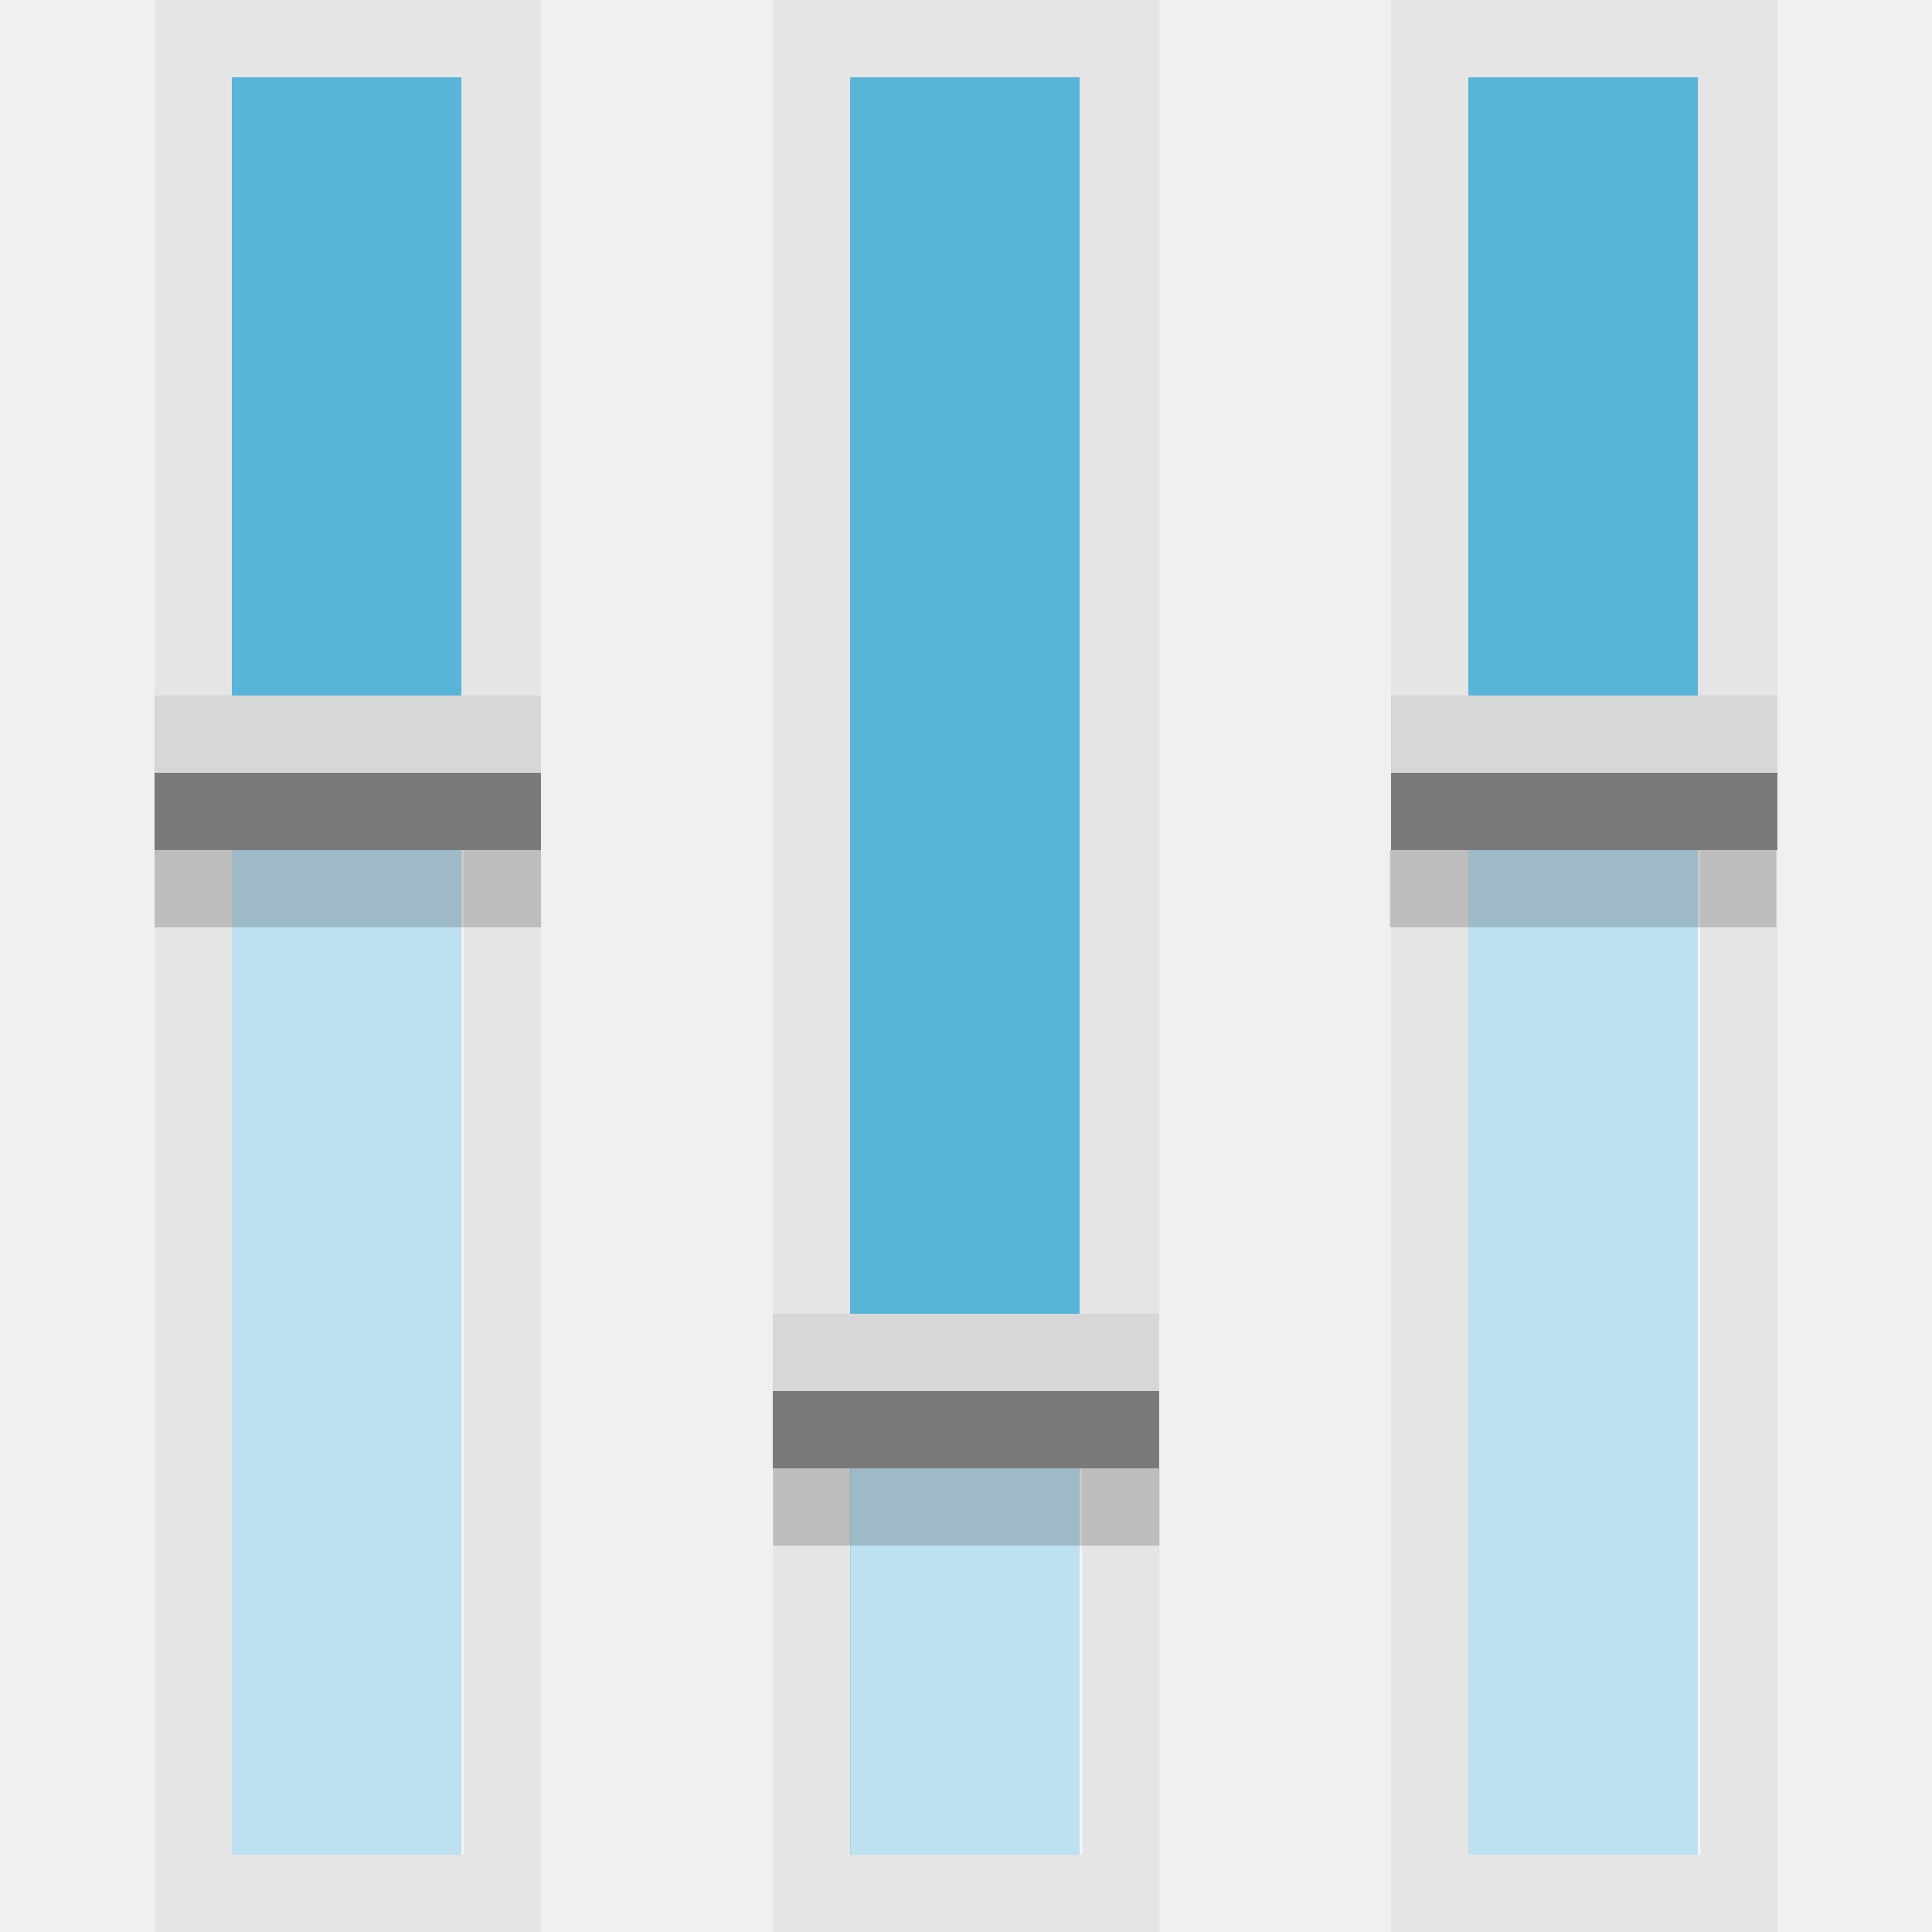
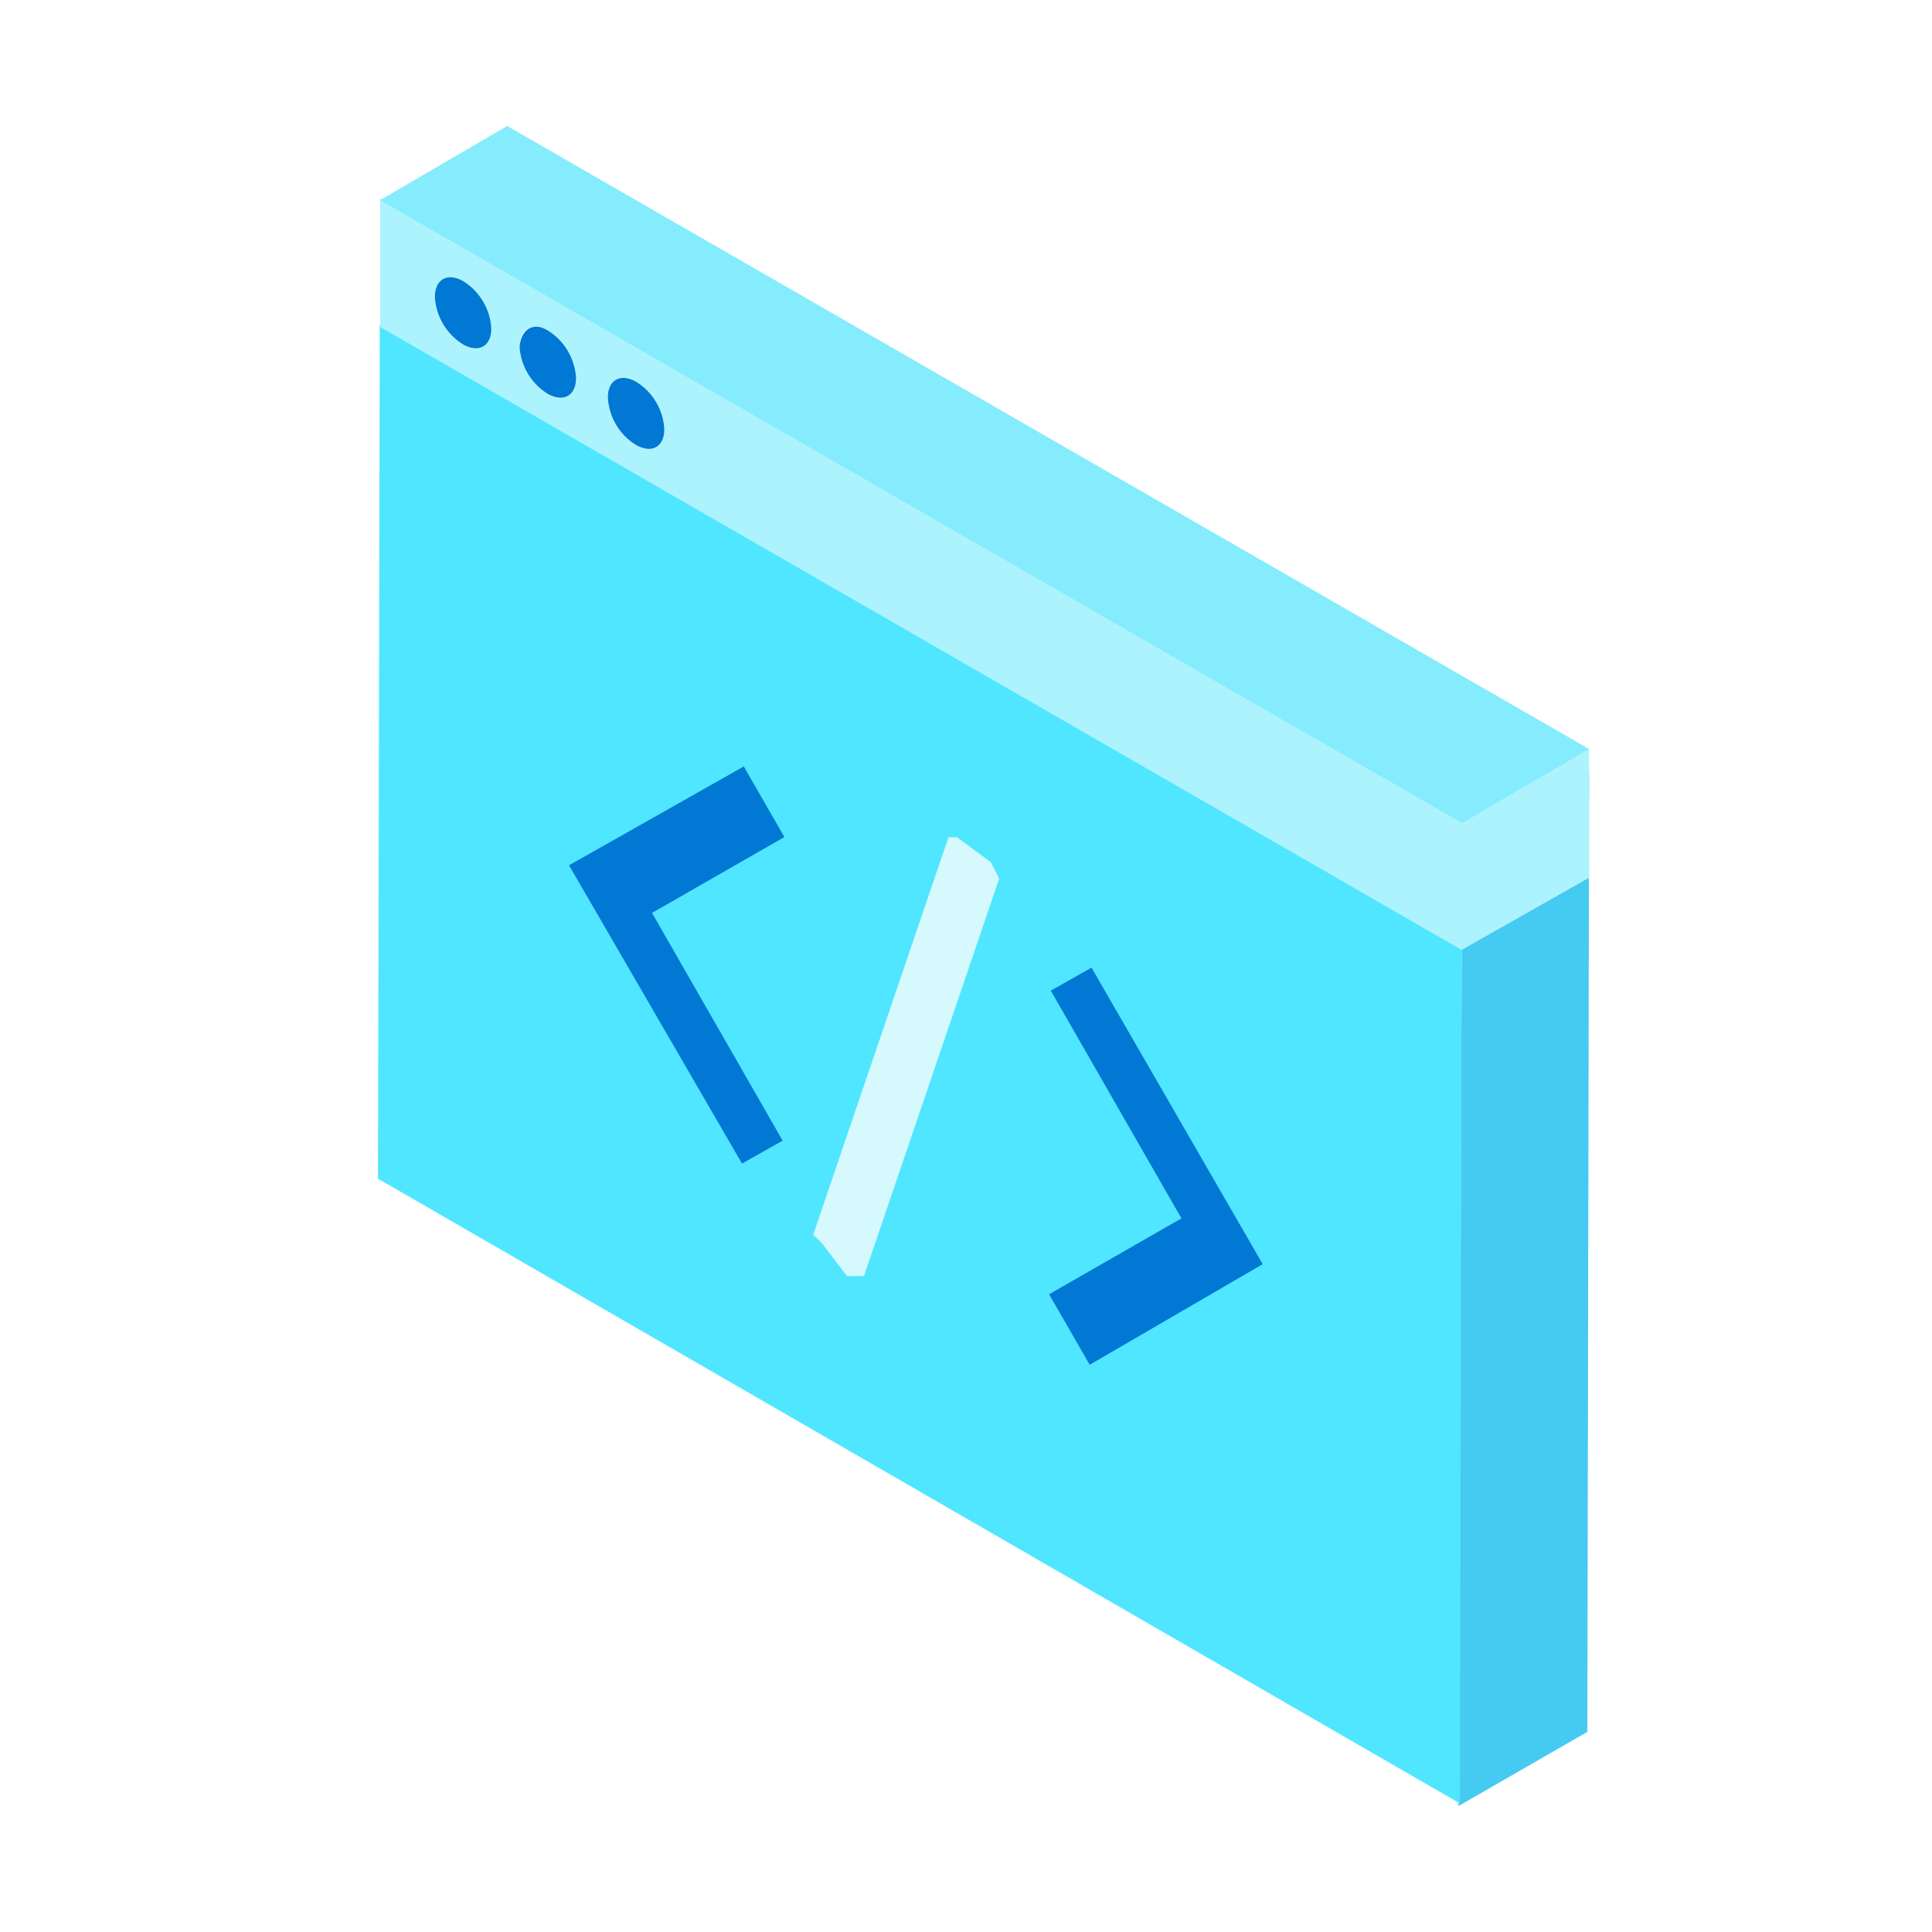
- <svg xmlns="http://www.w3.org/2000/svg" class="fxs-portal-svg" id="FxSymbol0-067" role="presentation" viewBox="0 0 50 50" focusable="false" data-type="14">
-   <g>
-     <path class="msportalfx-svg-c02" fill="#e5e5e5" d="M 4 0 h 10.003 v 50 H 4 Z" />
-     <path class="msportalfx-svg-c15" fill="#59b4d9" d="M 6 2 h 5.941 v 46 H 6 Z" />
-     <path class="msportalfx-svg-c01" opacity="0.6" fill="#ffffff" d="M 6 20 h 6.003 v 28 H 6 Z" />
-     <path class="msportalfx-svg-c04" fill="#7a7a7a" d="M 4 18 h 9.999 v 4 H 4 Z" />
-     <path class="msportalfx-svg-c01" opacity="0.7" fill="#ffffff" d="M 4.001 18 h 10 v 2 h -10 Z" />
-     <path class="msportalfx-svg-c02" fill="#e5e5e5" d="M 20 0 h 10.003 v 50 H 20 Z" />
-     <path class="msportalfx-svg-c15" fill="#59b4d9" d="M 22 2 h 5.941 v 46 H 22 Z" />
-     <path class="msportalfx-svg-c01" opacity="0.6" fill="#ffffff" d="M 22.005 36 h 6.003 v 12 h -6.003 Z" />
-     <path class="msportalfx-svg-c04" fill="#7a7a7a" d="M 20 34 h 9.999 v 4 H 20 Z" />
-     <path class="msportalfx-svg-c01" opacity="0.7" fill="#ffffff" d="M 20.001 34 h 10 v 2 h -10 Z" />
-     <path class="msportalfx-svg-c02" fill="#e5e5e5" d="M 36 0 h 10.003 v 50 H 36 Z" />
-     <path class="msportalfx-svg-c15" fill="#59b4d9" d="M 38 2 h 5.941 v 46 H 38 Z" />
-     <path class="msportalfx-svg-c01" opacity="0.6" fill="#ffffff" d="M 38 20 h 6.003 v 28 H 38 Z" />
-     <path class="msportalfx-svg-c04" fill="#7a7a7a" d="M 36 18 h 9.999 v 4 H 36 Z" />
-     <path class="msportalfx-svg-c01" opacity="0.7" fill="#ffffff" d="M 36.001 18 h 10 v 2 h -10 Z" />
-     <path class="msportalfx-svg-c06" opacity="0.2" fill="#1e1e1e" d="M 4.001 22 h 10 v 2 h -10 Z m 31.969 0 h 10 v 2 h -10 Z M 20.007 38 h 10 v 2 h -10 Z" />
-   </g>
-   <defs>
-     <linearGradient id="a" gradientUnits="userSpaceOnUse" gradientTransform="matrix(-1, 0, 0, 1, -1256.13, 0)" x1="-1267.23" y1="3.07" x2="-1267.52" y2="14.64">
-       <stop stop-color="rgb(50, 212, 245)" offset="0" />
-       <stop stop-color="rgb(49, 208, 241)" offset="0.23" />
-       <stop stop-color="rgb(44, 195, 230)" offset="0.46" />
-       <stop stop-color="rgb(37, 175, 212)" offset="0.7" />
-       <stop stop-color="rgb(28, 146, 186)" offset="0.94" />
-       <stop stop-color="rgb(25, 138, 179)" offset="1" />
-     </linearGradient>
-     <linearGradient id="b" gradientUnits="userSpaceOnUse" x1="6.05" y1="11.51" x2="6.05" y2="3">
-       <stop stop-color="rgb(0, 120, 212)" offset="0" />
-       <stop stop-color="rgb(94, 160, 239)" offset="0.82" />
-     </linearGradient>
-     <linearGradient id="c" gradientUnits="userSpaceOnUse" x1="10.51" y1="6.82" x2="7.93" y2="10.5">
-       <stop stop-color="rgb(0, 91, 161)" offset="0" />
-       <stop stop-color="rgb(3, 93, 163)" stop-opacity="0.97" offset="0.14" />
-       <stop stop-color="rgb(11, 99, 170)" stop-opacity="0.88" offset="0.3" />
-       <stop stop-color="rgb(25, 110, 182)" stop-opacity="0.73" offset="0.47" />
-       <stop stop-color="rgb(45, 124, 198)" stop-opacity="0.52" offset="0.65" />
-       <stop stop-color="rgb(70, 142, 219)" stop-opacity="0.26" offset="0.84" />
-       <stop stop-color="rgb(94, 160, 239)" stop-opacity="0" offset="1" />
-     </linearGradient>
-   </defs>
+ <svg xmlns="http://www.w3.org/2000/svg" width="46" height="46" viewBox="0 0 46 46" fill="none">
+   <rect width="46" height="46" fill="white" />
+   <path d="M34.811 20.182L37.836 18.417L37.794 41.235L34.727 43L34.811 20.182Z" fill="#45CAF2" />
+   <path d="M34.76 42.939L9 28.064L9.042 7.724L34.802 22.6L34.76 42.939Z" fill="#50E6FF" />
+   <path d="M9.051 4.717L34.811 19.594L34.801 22.617L9.051 7.785V4.717ZM13.043 9.382C13.421 9.592 13.716 9.424 13.716 9.004C13.703 8.775 13.635 8.553 13.518 8.356C13.401 8.159 13.238 7.993 13.043 7.872C12.666 7.662 12.371 7.83 12.371 8.25C12.401 8.474 12.476 8.69 12.591 8.884C12.707 9.079 12.86 9.248 13.043 9.382ZM11.026 8.206C11.403 8.416 11.698 8.247 11.698 7.828C11.686 7.599 11.618 7.377 11.501 7.18C11.384 6.982 11.221 6.817 11.026 6.696C10.649 6.486 10.354 6.655 10.354 7.073C10.366 7.302 10.434 7.525 10.551 7.722C10.668 7.919 10.831 8.085 11.026 8.206ZM15.144 10.601C15.521 10.811 15.816 10.643 15.816 10.223C15.804 9.994 15.736 9.772 15.619 9.575C15.502 9.377 15.339 9.211 15.144 9.091C14.767 8.881 14.472 9.049 14.472 9.469C14.484 9.697 14.552 9.92 14.669 10.117C14.786 10.314 14.949 10.48 15.144 10.601ZM34.811 19.595L37.836 17.83V20.898L34.801 22.617L34.811 19.595Z" fill="#ACF3FD" />
+   <path d="M9.051 4.765L12.076 3L37.836 17.834L34.811 19.599L9.051 4.765Z" fill="#84ECFD" />
+   <path d="M11.026 6.692C11.221 6.813 11.384 6.979 11.501 7.176C11.618 7.373 11.686 7.595 11.698 7.824C11.698 8.244 11.404 8.413 11.026 8.202C10.831 8.081 10.668 7.915 10.551 7.718C10.434 7.521 10.366 7.298 10.354 7.07C10.354 6.651 10.648 6.482 11.026 6.692ZM13.043 7.869C13.238 7.99 13.401 8.155 13.518 8.353C13.635 8.55 13.703 8.772 13.716 9.001C13.716 9.421 13.421 9.589 13.043 9.379C12.848 9.258 12.685 9.092 12.568 8.895C12.451 8.698 12.383 8.475 12.371 8.246C12.413 7.827 12.707 7.659 13.043 7.869ZM15.145 9.088C15.34 9.208 15.503 9.374 15.62 9.571C15.737 9.769 15.805 9.991 15.817 10.22C15.817 10.64 15.523 10.808 15.145 10.597C14.95 10.477 14.786 10.311 14.669 10.114C14.552 9.917 14.485 9.694 14.472 9.465C14.472 9.046 14.766 8.878 15.145 9.088ZM17.709 18.249L18.676 19.929L15.524 21.736L18.634 27.158L17.667 27.704L13.548 20.602L17.709 18.249ZM25.988 23.039L30.064 30.099L25.946 32.494L24.978 30.816L28.13 29.009L25.019 23.587L25.988 23.039Z" fill="#0078D4" />
+   <path d="M22.784 19.934L23.589 20.526L23.79 20.92L20.57 30.383H20.167L19.564 29.594L19.362 29.397L22.583 19.934H22.784Z" fill="#D5F9FD" />
</svg>
